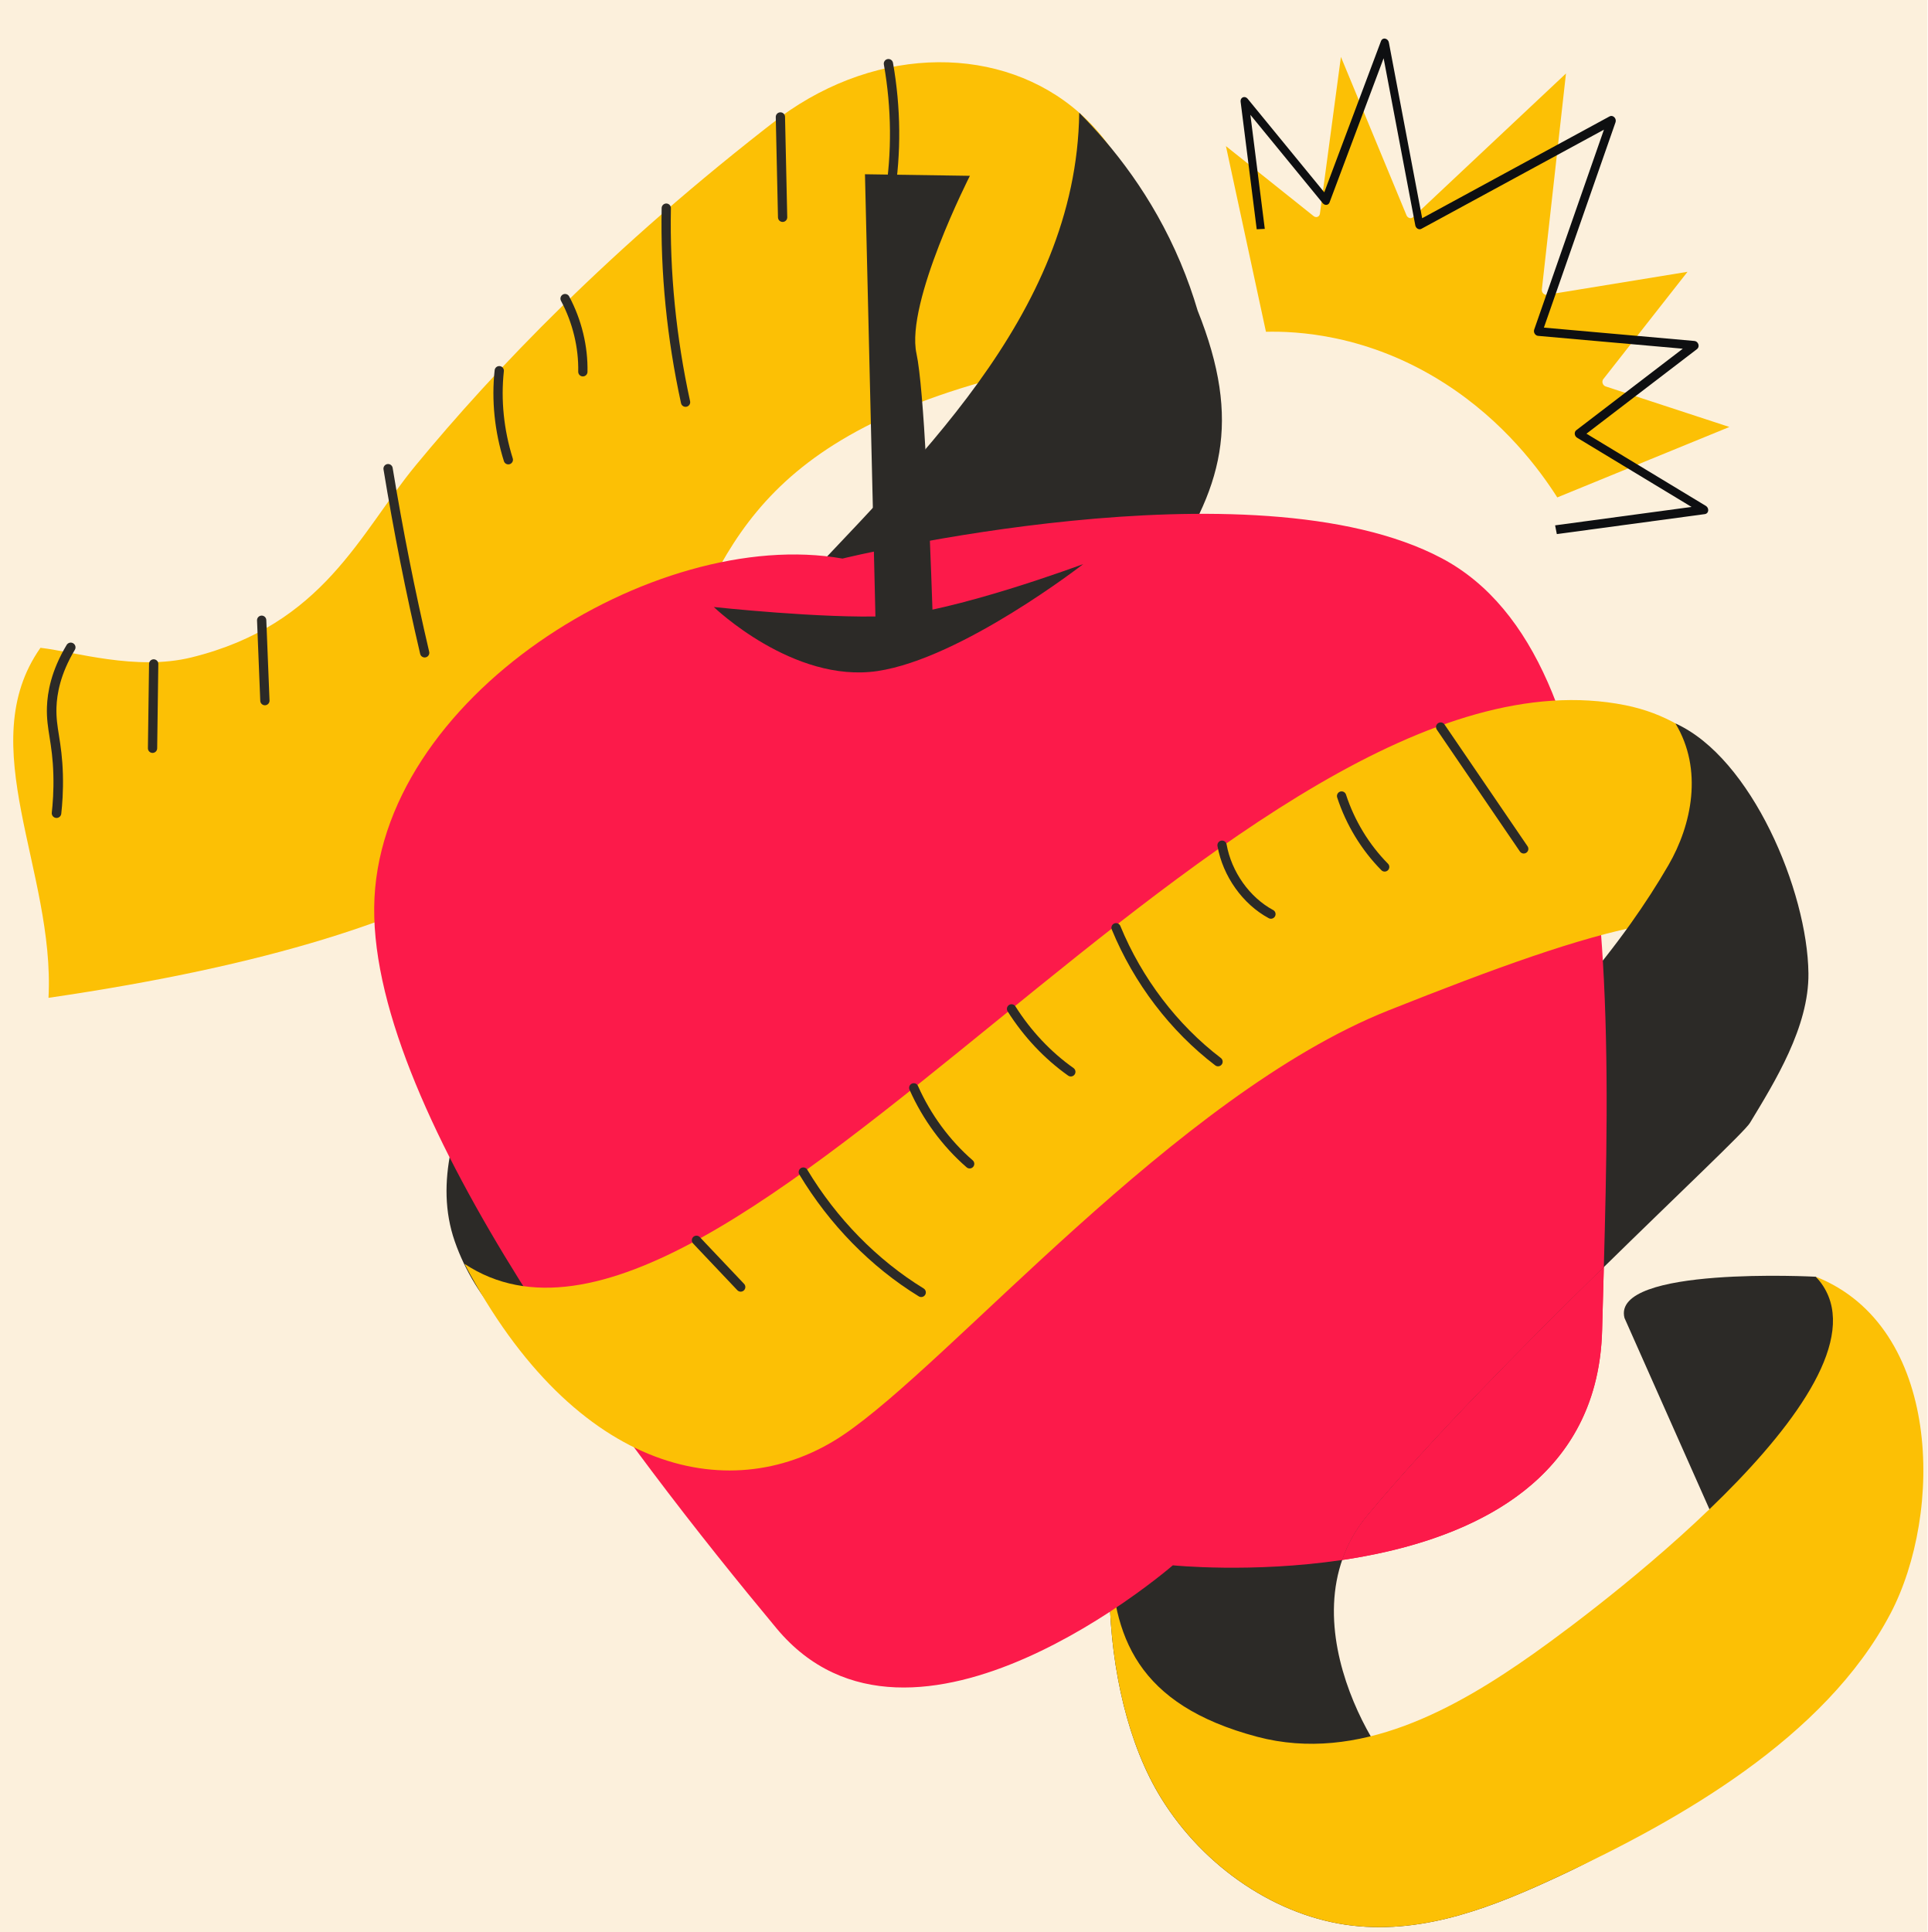
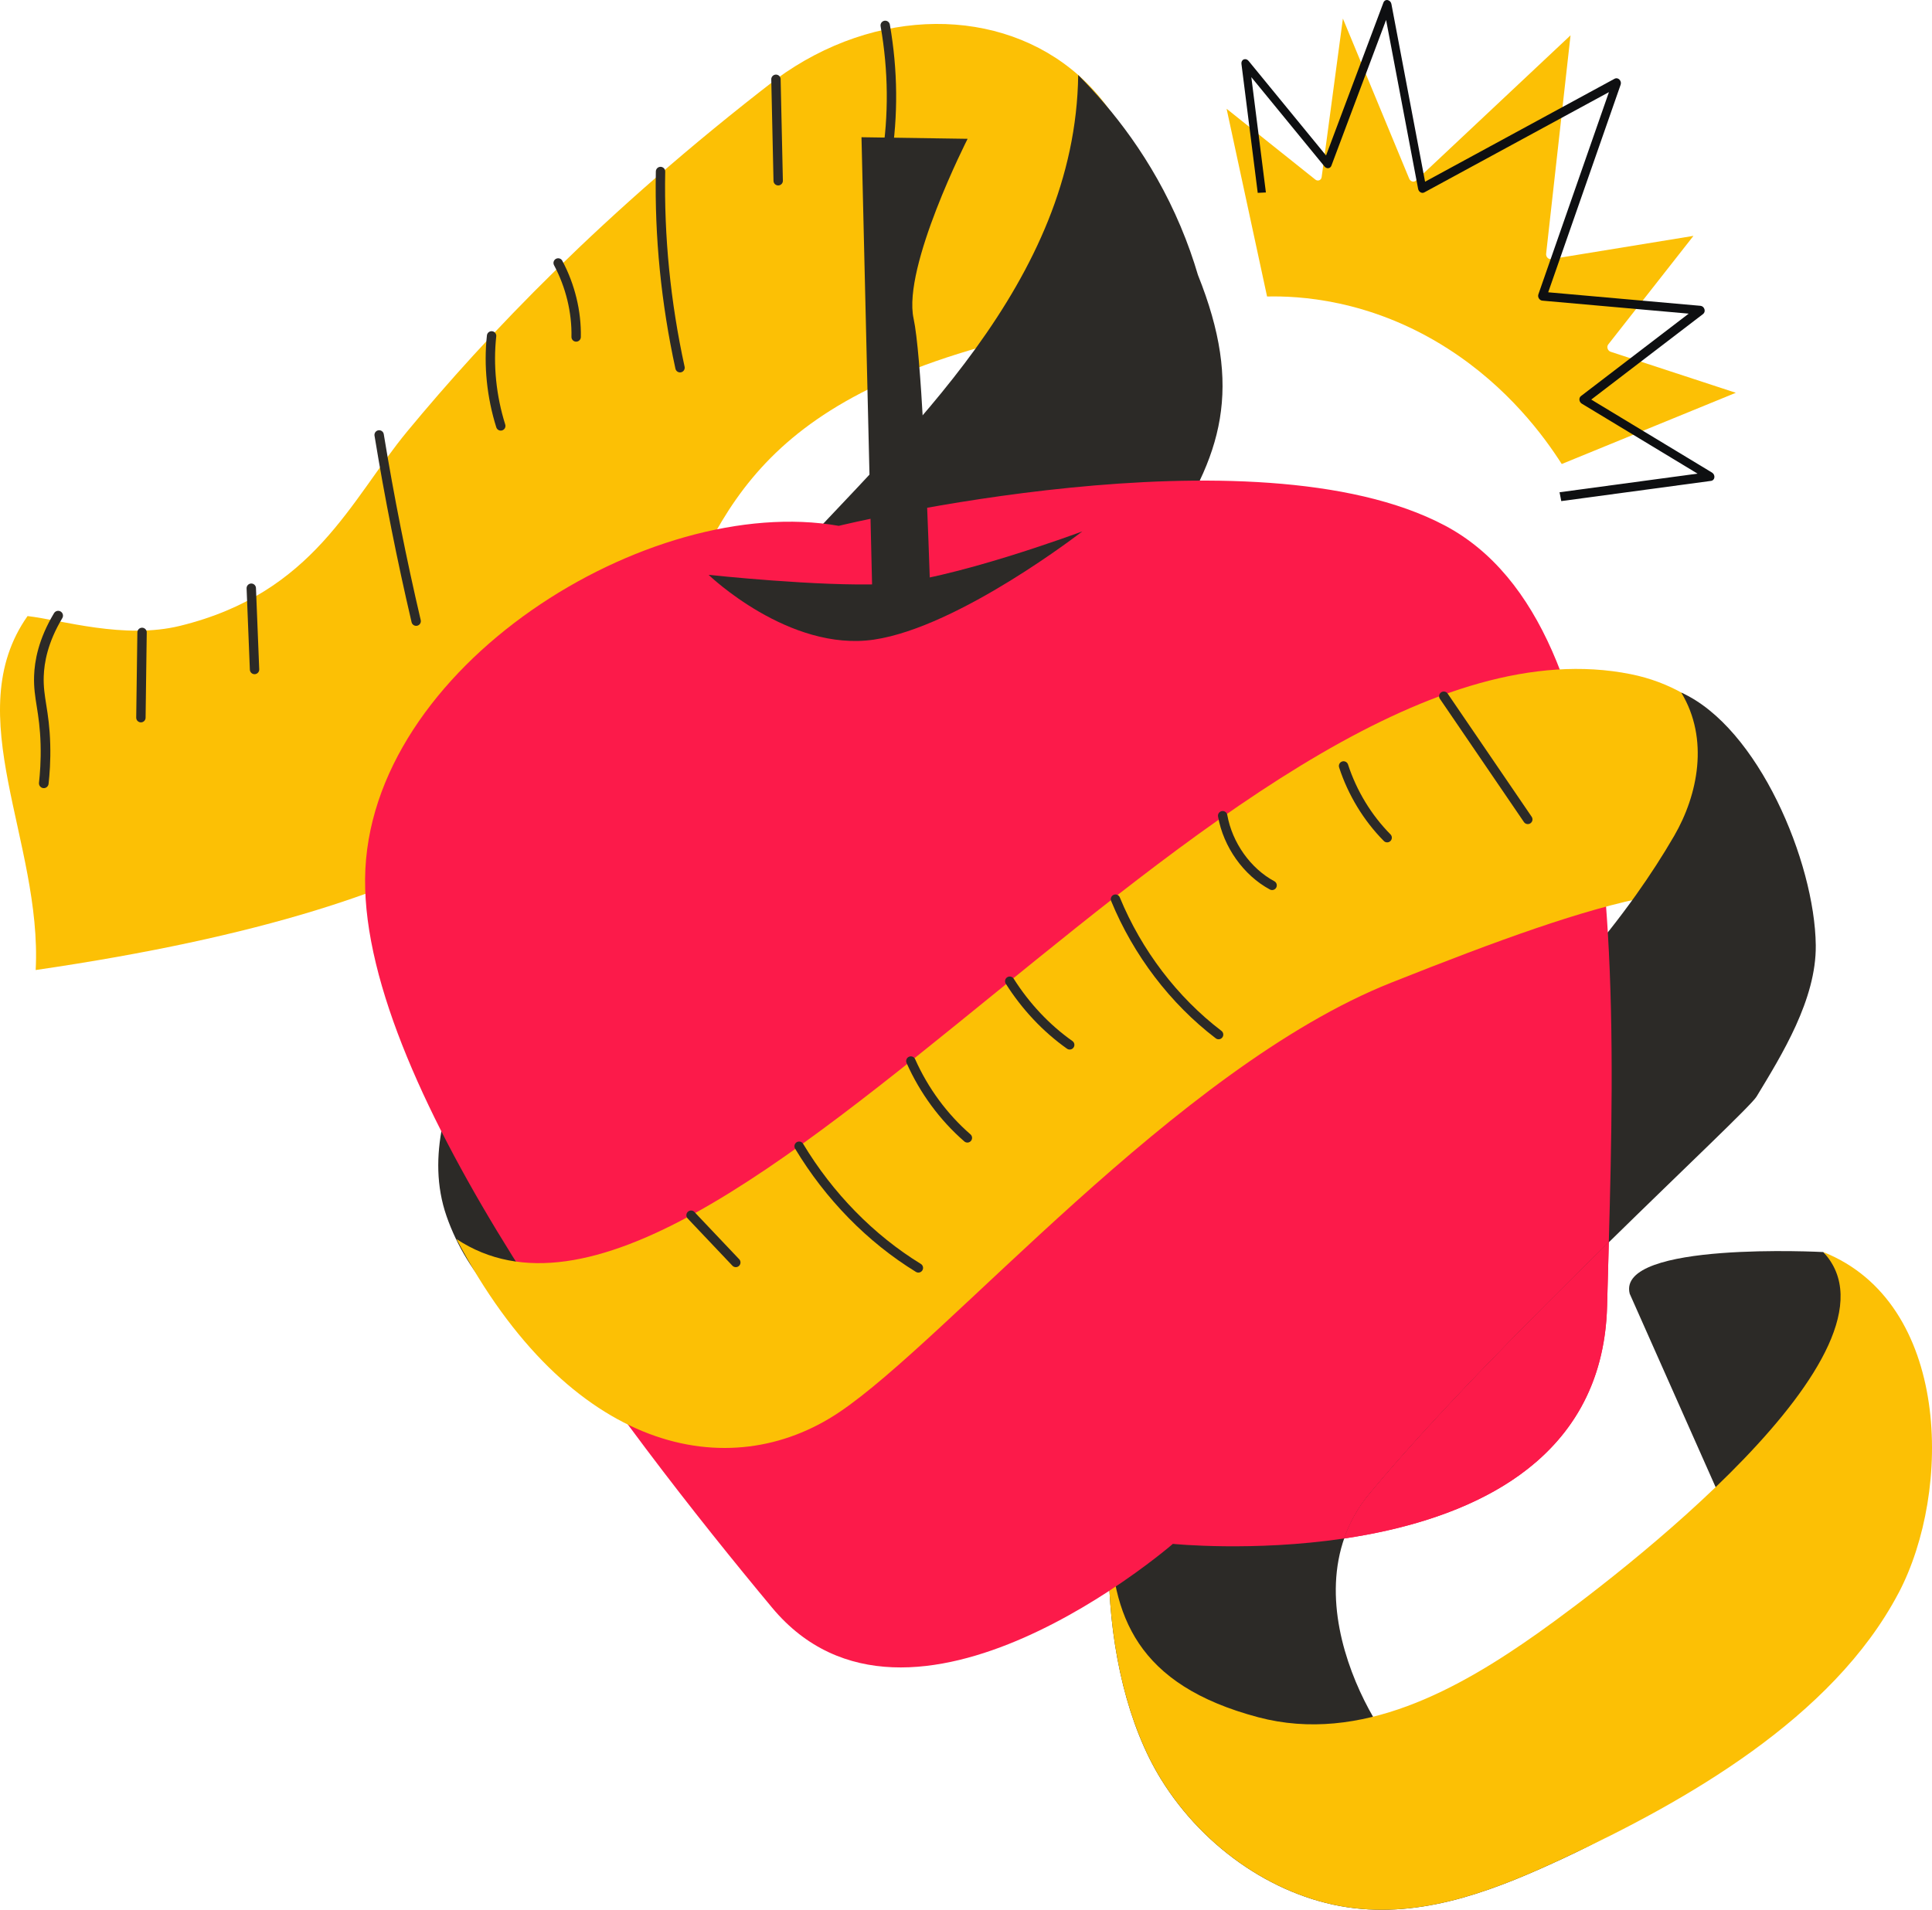
- <svg xmlns="http://www.w3.org/2000/svg" id="Capa_1" version="1.1" viewBox="0 0 1355.78 1358.9">
+ <svg xmlns="http://www.w3.org/2000/svg" id="Capa_1" version="1.1" viewBox="0 0 1343.6 1328.39">
  <defs>
    <style>
      .st0 {
        fill: #fc1a4a;
      }

      .st1 {
        fill: #fcc005;
      }

      .st2 {
        fill: #2c2a27;
      }

      .st3 {
        fill: #0e0f11;
      }

      .st4 {
-         fill: #fcf0dc;
-       }
- 
-       .st5 {
        display: none;
        fill: none;
        stroke: #91877b;
        stroke-miterlimit: 10;
        stroke-width: 7.24px;
      }

-       .st6 {
-         stroke-width: 6.71px;
+       .st5 {
+         stroke-width: 6.52px;
      }

-       .st6, .st7 {
+       .st5, .st6 {
        fill-opacity: 0;
        stroke: #2c2a27;
        stroke-linecap: round;
        stroke-linejoin: round;
      }

-       .st7 {
-         stroke-width: 6.52px;
+       .st6 {
+         stroke-width: 6.71px;
      }
    </style>
  </defs>
-   <rect class="st4" x="-1.56" y="1.56" width="1358.9" height="1355.78" transform="translate(1357.338 1.5618) rotate(90)" />
  <g>
    <g>
-       <path class="st1" d="M548.93,82.27c-120.4,92.79-201.62,178.63-256.33,244.82-39.71,48.04-64.74,112.37-157.97,135.32-38.96,9.59-82.09-3.97-106.16-6.78-48.19,68.39,10.3,157.01,5.65,246.21,627.97-91.75,296.93-342.11,674.76-438.02,34.91-8.86,74.92-13.87,107,8.74-4.06-4.12-12.22-16.32-6.92-16.37,5.28-.04,8.73-6.74,7.91-12.48-1.07-7.5,5.94-108.42-57.73-164.45-53.96-47.48-140.51-48.17-210.21,3Z" />
-       <path class="st2" d="M842.38,218.3c31.53,78.68,17.43,125.78-24.84,187.1-39.02,56.58-90.67,100.88-136.57,150.82-85.27,92.96-150.99,206.86-191.75,332.48-10.55,32.57,3.85,88.99,34.72,104.78-73.83,9.5-174.47-35.35-204.08-120.43-14.51-41.81.94-85.29,17.85-122.75,55.4-122.56,128.81-234.23,216.97-329.98,84.58-91.87,202.53-196.97,204.46-341.03,23.74,23.87,51.47,58.46,71.21,105.29,4.91,11.65,8.86,22.95,12.04,33.73Z" />
-       <path class="st6" d="M49.76,455.34c-10.62,17.72-13.05,32.26-13.39,42.07-.52,15.27,3.89,24.1,4.52,47.44.32,11.67-.47,21.16-1.13,27.11" />
-       <path class="st7" d="M108.1,466.99c-.26,19.78-.54,39.55-.8,59.32" />
-       <path class="st7" d="M184.06,436.25c.76,18.85,1.51,37.7,2.27,56.55" />
-       <path class="st7" d="M272.98,329.63c7.11,43.35,15.68,86.57,25.74,129.54" />
-       <path class="st7" d="M351.18,260.74c-2.24,20.6-.04,42.19,6.38,62.63" />
-       <path class="st7" d="M397.48,210.02c8.47,15.88,12.86,33.96,12.51,51.48" />
-       <path class="st7" d="M468.67,146.4c-.88,45.32,3.69,91.32,13.56,136.49" />
-       <path class="st7" d="M548.94,82.26c.52,23.53,1.03,47.06,1.56,70.58" />
-       <path class="st7" d="M624.93,44.76c5.5,31.17,5.78,62.9.86,93.13" />
+       <path class="st1" d="M539.62,55.16c-120.4,92.79-201.62,178.63-256.33,244.82-39.71,48.04-64.74,112.37-157.97,135.32-38.96,9.59-82.09-3.97-106.16-6.78-48.19,68.39,10.3,157.01,5.65,246.21,627.97-91.75,296.93-342.11,674.76-438.02,34.91-8.86,74.92-13.87,107,8.74-4.06-4.12-12.22-16.32-6.92-16.37,5.28-.04,8.73-6.74,7.91-12.48-1.07-7.5,5.94-108.42-57.73-164.45-53.96-47.48-140.51-48.17-210.21,3h0Z" />
+       <path class="st2" d="M833.07,191.19c31.53,78.68,17.43,125.78-24.84,187.1-39.02,56.58-90.67,100.88-136.57,150.82-85.27,92.96-150.99,206.86-191.75,332.48-10.55,32.57,3.85,88.99,34.72,104.78-73.83,9.5-174.47-35.35-204.08-120.43-14.51-41.81.94-85.29,17.85-122.75,55.4-122.56,128.81-234.23,216.97-329.98,84.58-91.87,202.53-196.97,204.46-341.03,23.74,23.87,51.47,58.46,71.21,105.29,4.91,11.65,8.86,22.95,12.04,33.73h0Z" />
+       <path class="st6" d="M40.45,428.23c-10.62,17.72-13.05,32.26-13.39,42.07-.52,15.27,3.89,24.1,4.52,47.44.32,11.67-.47,21.16-1.13,27.11" />
+       <path class="st5" d="M98.79,439.88c-.26,19.78-.54,39.55-.8,59.32" />
+       <path class="st5" d="M174.75,409.14c.76,18.85,1.51,37.7,2.27,56.55" />
+       <path class="st5" d="M263.67,302.52c7.11,43.35,15.68,86.57,25.74,129.54" />
+       <path class="st5" d="M341.87,233.63c-2.24,20.6-.04,42.19,6.38,62.63" />
+       <path class="st5" d="M388.17,182.91c8.47,15.88,12.86,33.96,12.51,51.48" />
+       <path class="st5" d="M459.36,119.29c-.88,45.32,3.69,91.32,13.56,136.49" />
+       <path class="st5" d="M539.63,55.15c.52,23.53,1.03,47.06,1.56,70.58" />
+       <path class="st5" d="M615.62,17.65c5.5,31.17,5.78,62.9.86,93.13" />
    </g>
    <g>
-       <path class="st0" d="M592.64,392.88c-131.95-23.32-327.96,98.14-329.43,245.4-1.47,147.27,180.17,383.46,282.99,507.02,95.57,114.85,278.79-44.31,278.79-44.31,0,0,296.98,30.35,301.97-165.52,4.99-195.87,20.24-472.22-112.72-542.76-132.95-70.54-421.59.16-421.59.16h-.01Z" />
-       <path class="st2" d="M616.22,451.78l-7.79-329.22,73.81,1.1s-45.39,89.04-37.58,125.02c5.28,24.29,9.2,119.69,11.21,179.17.74,22.07-21.09,35.22-39.65,23.92h0Z" />
-       <path class="st2" d="M502.1,426.95s55.85,53.82,115.09,45.05c59.24-8.78,144.77-75.24,144.77-75.24,0,0-93.18,34.73-138,36.62-44.83,1.89-121.86-6.43-121.86-6.43Z" />
+       <path class="st0" d="M583.33,365.77c-131.95-23.32-327.96,98.14-329.43,245.4-1.47,147.27,180.17,383.46,282.99,507.02,95.57,114.85,278.79-44.31,278.79-44.31,0,0,296.98,30.35,301.97-165.52s20.24-472.22-112.72-542.76c-132.95-70.54-421.59.16-421.59.16h-.01Z" />
+       <path class="st2" d="M606.91,424.67l-7.79-329.22,73.81,1.1s-45.39,89.04-37.58,125.02c5.28,24.29,9.2,119.69,11.21,179.17.74,22.07-21.09,35.22-39.65,23.92h0Z" />
+       <path class="st2" d="M492.79,399.84s55.85,53.82,115.09,45.05c59.24-8.78,144.77-75.24,144.77-75.24,0,0-93.18,34.73-138,36.62-44.83,1.89-121.86-6.43-121.86-6.43h0Z" />
    </g>
    <g>
-       <path class="st1" d="M326.77,888.96c78.6,149.37,189.9,171.69,266.12,120.5,76.22-51.19,234.2-239.29,383.85-298.8,149.66-59.5,236.17-86.13,286.82-44.15,0,0-10.16-148.42-120.2-170.47-269.75-54.06-634.9,513.15-816.6,392.91h0Z" />
-       <path class="st7" d="M521.02,905.25c-9.19-9.74-18.39-19.47-27.61-29.14-1.16-1.29-2.33-2.5-3.51-3.73" />
-       <path class="st7" d="M565.05,824.4c20.86,34.72,49.73,64.26,82.94,84.63" />
-       <path class="st7" d="M682.07,818.59c-16.58-14.4-30.22-32.93-39.32-53.44" />
-       <path class="st7" d="M711.53,709.61c11.04,17.46,25.35,32.72,41.7,44.28" />
-       <path class="st7" d="M785.05,652.54c15.32,37.25,40.61,70.47,71.73,94.21" />
-       <path class="st7" d="M859.6,594.5c3.58,20.23,16.96,39.08,34.39,48.45" />
-       <path class="st7" d="M943.69,559.89c6.09,18.7,16.65,36.1,30.31,49.89" />
-       <path class="st7" d="M1013.38,511.38c19.47,28.57,38.95,57.13,58.43,85.69" />
+       <path class="st1" d="M317.46,861.85c78.6,149.37,189.9,171.69,266.12,120.5,76.22-51.19,234.2-239.29,383.85-298.8,149.66-59.5,236.17-86.13,286.82-44.15,0,0-10.16-148.42-120.2-170.47-269.75-54.06-634.9,513.15-816.6,392.91h0Z" />
+       <path class="st5" d="M511.71,878.14c-9.19-9.74-18.39-19.47-27.61-29.14-1.16-1.29-2.33-2.5-3.51-3.73" />
+       <path class="st5" d="M555.74,797.29c20.86,34.72,49.73,64.26,82.94,84.63" />
+       <path class="st5" d="M672.76,791.48c-16.58-14.4-30.22-32.93-39.32-53.44" />
+       <path class="st5" d="M702.22,682.5c11.04,17.46,25.35,32.72,41.7,44.28" />
+       <path class="st5" d="M775.74,625.43c15.32,37.25,40.61,70.47,71.73,94.21" />
+       <path class="st5" d="M850.29,567.39c3.58,20.23,16.96,39.08,34.39,48.45" />
+       <path class="st5" d="M934.38,532.78c6.09,18.7,16.65,36.1,30.31,49.89" />
+       <path class="st5" d="M1004.07,484.27c19.47,28.57,38.95,57.13,58.43,85.69" />
    </g>
-     <path class="st1" d="M1095.43,349.86c40.35-16.51,80.71-33.03,121.05-49.54l-87.06-28.53c-.97-.32-1.75-1.13-2.1-2.17-.34-1.04-.17-2.13.43-2.91l59.27-75.53-98.93,16.15c-.92.14-1.87-.2-2.58-.94s-1.05-1.77-.95-2.76l16.97-151.94-107.6,101.08c-.66.63-1.6.84-2.52.56-.91-.27-1.69-.99-2.07-1.93l-46.12-111.37-14.77,110.26c-.14,1.04-.76,1.87-1.66,2.22-.9.33-1.93.17-2.75-.5l-61.7-49.24c9.38,43.52,18.76,87.07,28.15,130.59,20.67-.49,71.26,1.41,125.6,36.19,42.07,26.92,67.19,61.28,79.32,80.32h.02Z" />
-     <path class="st3" d="M973.87,27.12c.17,0,.33,0,.51.05,1.26.24,2.32,1.33,2.57,2.7l23.42,123.62,131.85-71.64c1.03-.57,2.36-.34,3.3.6.94.92,1.28,2.32.87,3.52l-50.39,144.45,105.93,9.41c1.23.11,2.31,1.04,2.73,2.32s.04,2.62-.91,3.35l-77.81,59.54,84.01,50.8c1.11.68,1.76,2,1.63,3.3-.14,1.3-1.04,2.28-2.24,2.45l-104.25,14.07-1.2-6.15,95.97-12.95-80.52-48.69c-.89-.55-1.51-1.51-1.63-2.59-.11-1.07.28-2.08,1.06-2.67l74.93-57.34-101.8-9.04c-.94-.08-1.82-.66-2.37-1.53s-.67-1.94-.36-2.87l49.06-140.63-128.41,69.75c-.79.44-1.77.41-2.63-.08-.85-.48-1.46-1.36-1.65-2.36l-22.28-117.54-38.05,101.43c-.36.95-1.15,1.59-2.12,1.7-.97.09-1.95-.32-2.63-1.16l-50.92-62.17,10.13,80.21-5.68.28-11.33-89.76c-.17-1.34.47-2.58,1.59-3.05s2.46-.09,3.33.97l53.93,65.85,39.93-106.45c.4-1.07,1.34-1.71,2.4-1.71h.03Z" />
-     <path class="st2" d="M1277.25,898.01s-143.92-7.72-134.57,28.98l64.63,145.52,99.35-73.33,14.49-58.19-43.89-42.99h-.01Z" />
-     <path class="st2" d="M1147.25,649.34c-47.94,67.4-112.28,127.58-172.62,176.95-59.4,48.59-126.07,91.19-165.71,159.62-40.06,69.18-38.37,204.13,7.85,278.86,30.4,49.17,81.89,83.5,134.39,89.63,51.8,6.05,100.69-13.81,146.5-35.2,83.13-38.81,105.08-70.5,150.96-157.69,39.96-75.94,85.97-36.85-20.82-60.21-23.01-5.03-134.94,79.38-237.27,151.13-7.78,5.45-92.33-109.98-28.67-186.49,88.38-106.23,261.79-264.13,269.03-276.06,17.55-28.96,41.61-67.64,41.19-105.25-.65-57.97-40.08-151.68-93.55-175.78,19.6,32.4,11.47,71.38-4.88,99.59-8.05,13.9-16.91,27.54-26.4,40.9h.02Z" />
-     <path class="st1" d="M1329.6,1135.26c-45.89,87.22-148.79,145.12-231.91,183.92-45.82,21.4-94.7,41.26-146.5,35.22-52.49-6.13-103.99-40.45-134.41-89.66-28.02-45.35-39.68-112.87-35.59-174.41,1.03,60.73,18.51,108.77,103.11,131.25,71.45,18.94,140.09-19.97,194.66-58.61,53.68-38.01,262.25-196.84,198.33-264.97,88.52,35.14,89.83,166.02,52.34,237.25h-.02Z" />
+     <path class="st1" d="M1086.12,322.75c40.35-16.51,80.71-33.03,121.05-49.54l-87.06-28.53c-.97-.32-1.75-1.13-2.1-2.17-.34-1.04-.17-2.13.43-2.91l59.27-75.53-98.93,16.15c-.92.14-1.87-.2-2.58-.94s-1.05-1.77-.95-2.76l16.97-151.94-107.6,101.08c-.66.63-1.6.84-2.52.56-.91-.27-1.69-.99-2.07-1.93l-46.12-111.37-14.77,110.26c-.14,1.04-.76,1.87-1.66,2.22-.9.33-1.93.17-2.75-.5l-61.7-49.24c9.38,43.52,18.76,87.07,28.15,130.59,20.67-.49,71.26,1.41,125.6,36.19,42.07,26.92,67.19,61.28,79.32,80.32h.02,0Z" />
+     <path class="st3" d="M964.56.01c.17,0,.33,0,.51.05,1.26.24,2.32,1.33,2.57,2.7l23.42,123.62,131.85-71.64c1.03-.57,2.36-.34,3.3.6.94.92,1.28,2.32.87,3.52l-50.39,144.45,105.93,9.41c1.23.11,2.31,1.04,2.73,2.32s.04,2.62-.91,3.35l-77.81,59.54,84.01,50.8c1.11.68,1.76,2,1.63,3.3-.14,1.3-1.04,2.28-2.24,2.45l-104.25,14.07-1.2-6.15,95.97-12.95-80.52-48.69c-.89-.55-1.51-1.51-1.63-2.59-.11-1.07.28-2.08,1.06-2.67l74.93-57.34-101.8-9.04c-.94-.08-1.82-.66-2.37-1.53s-.67-1.94-.36-2.87l49.06-140.63-128.41,69.75c-.79.44-1.77.41-2.63-.08-.85-.48-1.46-1.36-1.65-2.36l-22.28-117.54-38.05,101.43c-.36.95-1.15,1.59-2.12,1.7-.97.09-1.95-.32-2.63-1.16l-50.92-62.17,10.13,80.21-5.68.28-11.33-89.76c-.17-1.34.47-2.58,1.59-3.05s2.46-.09,3.33.97l53.93,65.85L962.13,1.71c.4-1.07,1.34-1.71,2.4-1.71h.03,0Z" />
+     <path class="st2" d="M1267.94,870.9s-143.92-7.72-134.57,28.98l64.63,145.52,99.35-73.33,14.49-58.19-43.89-42.99h-.01,0Z" />
+     <path class="st2" d="M1137.94,622.23c-47.94,67.4-112.28,127.58-172.62,176.95-59.4,48.59-126.07,91.19-165.71,159.62-40.06,69.18-38.37,204.13,7.85,278.86,30.4,49.17,81.89,83.5,134.39,89.63,51.8,6.05,100.69-13.81,146.5-35.2,83.13-38.81,105.08-70.5,150.96-157.69,39.96-75.94,85.97-36.85-20.82-60.21-23.01-5.03-134.94,79.38-237.27,151.13-7.78,5.45-92.33-109.98-28.67-186.49,88.38-106.23,261.79-264.13,269.03-276.06,17.55-28.96,41.61-67.64,41.19-105.25-.65-57.97-40.08-151.68-93.55-175.78,19.6,32.4,11.47,71.38-4.88,99.59-8.05,13.9-16.91,27.54-26.4,40.9h.02-.02Z" />
+     <path class="st1" d="M1320.29,1108.15c-45.89,87.22-148.79,145.12-231.91,183.92-45.82,21.4-94.7,41.26-146.5,35.22-52.49-6.13-103.99-40.45-134.41-89.66-28.02-45.35-39.68-112.87-35.59-174.41,1.03,60.73,18.51,108.77,103.11,131.25,71.45,18.94,140.09-19.97,194.66-58.61,53.68-38.01,262.25-196.84,198.33-264.97,88.52,35.14,89.83,166.02,52.34,237.25h-.03Z" />
    <g>
-       <path class="st0" d="M944.12,1097.25c83.23-12.36,180.01-50.67,182.84-161.77.37-14.36.79-29.15,1.2-44.26-55.59,54.49-121.75,121.17-166.3,174.72-8.24,9.9-13.97,20.45-17.74,31.31Z" />
-       <path class="st0" d="M949.53,800.23c-59.4,48.59-144.8,128.98-184.43,197.42-21.36,36.88-33.9,96.72,15.77,135.9,26.78-17.51,44.11-32.56,44.11-32.56,0,0,55.62,5.68,119.13-3.75,3.76-10.86,9.5-21.41,17.74-31.31,44.55-53.55,110.71-120.23,166.3-174.72,1.88-68.79,3.61-144.19-.69-215.59-74.53,24.47-125.55,81.76-177.93,124.61Z" />
+       <path class="st0" d="M934.81,1070.14c83.23-12.36,180.01-50.67,182.84-161.77.37-14.36.79-29.15,1.2-44.26-55.59,54.49-121.75,121.17-166.3,174.72-8.24,9.9-13.97,20.45-17.74,31.31h0Z" />
+       <path class="st0" d="M940.22,773.12c-59.4,48.59-144.8,128.98-184.43,197.42-21.36,36.88-33.9,96.72,15.77,135.9,26.78-17.51,44.11-32.56,44.11-32.56,0,0,55.62,5.68,119.13-3.75,3.76-10.86,9.5-21.41,17.74-31.31,44.55-53.55,110.71-120.23,166.3-174.72,1.88-68.79,3.61-144.19-.69-215.59-74.53,24.47-125.55,81.76-177.93,124.61h0Z" />
    </g>
  </g>
-   <rect class="st5" x="-54.13" y="-195.35" width="1592.79" height="1592.79" rx="132.09" ry="132.09" />
+   <rect class="st4" x="-63.44" y="-222.46" width="1592.79" height="1592.79" rx="132.09" ry="132.09" />
</svg>
